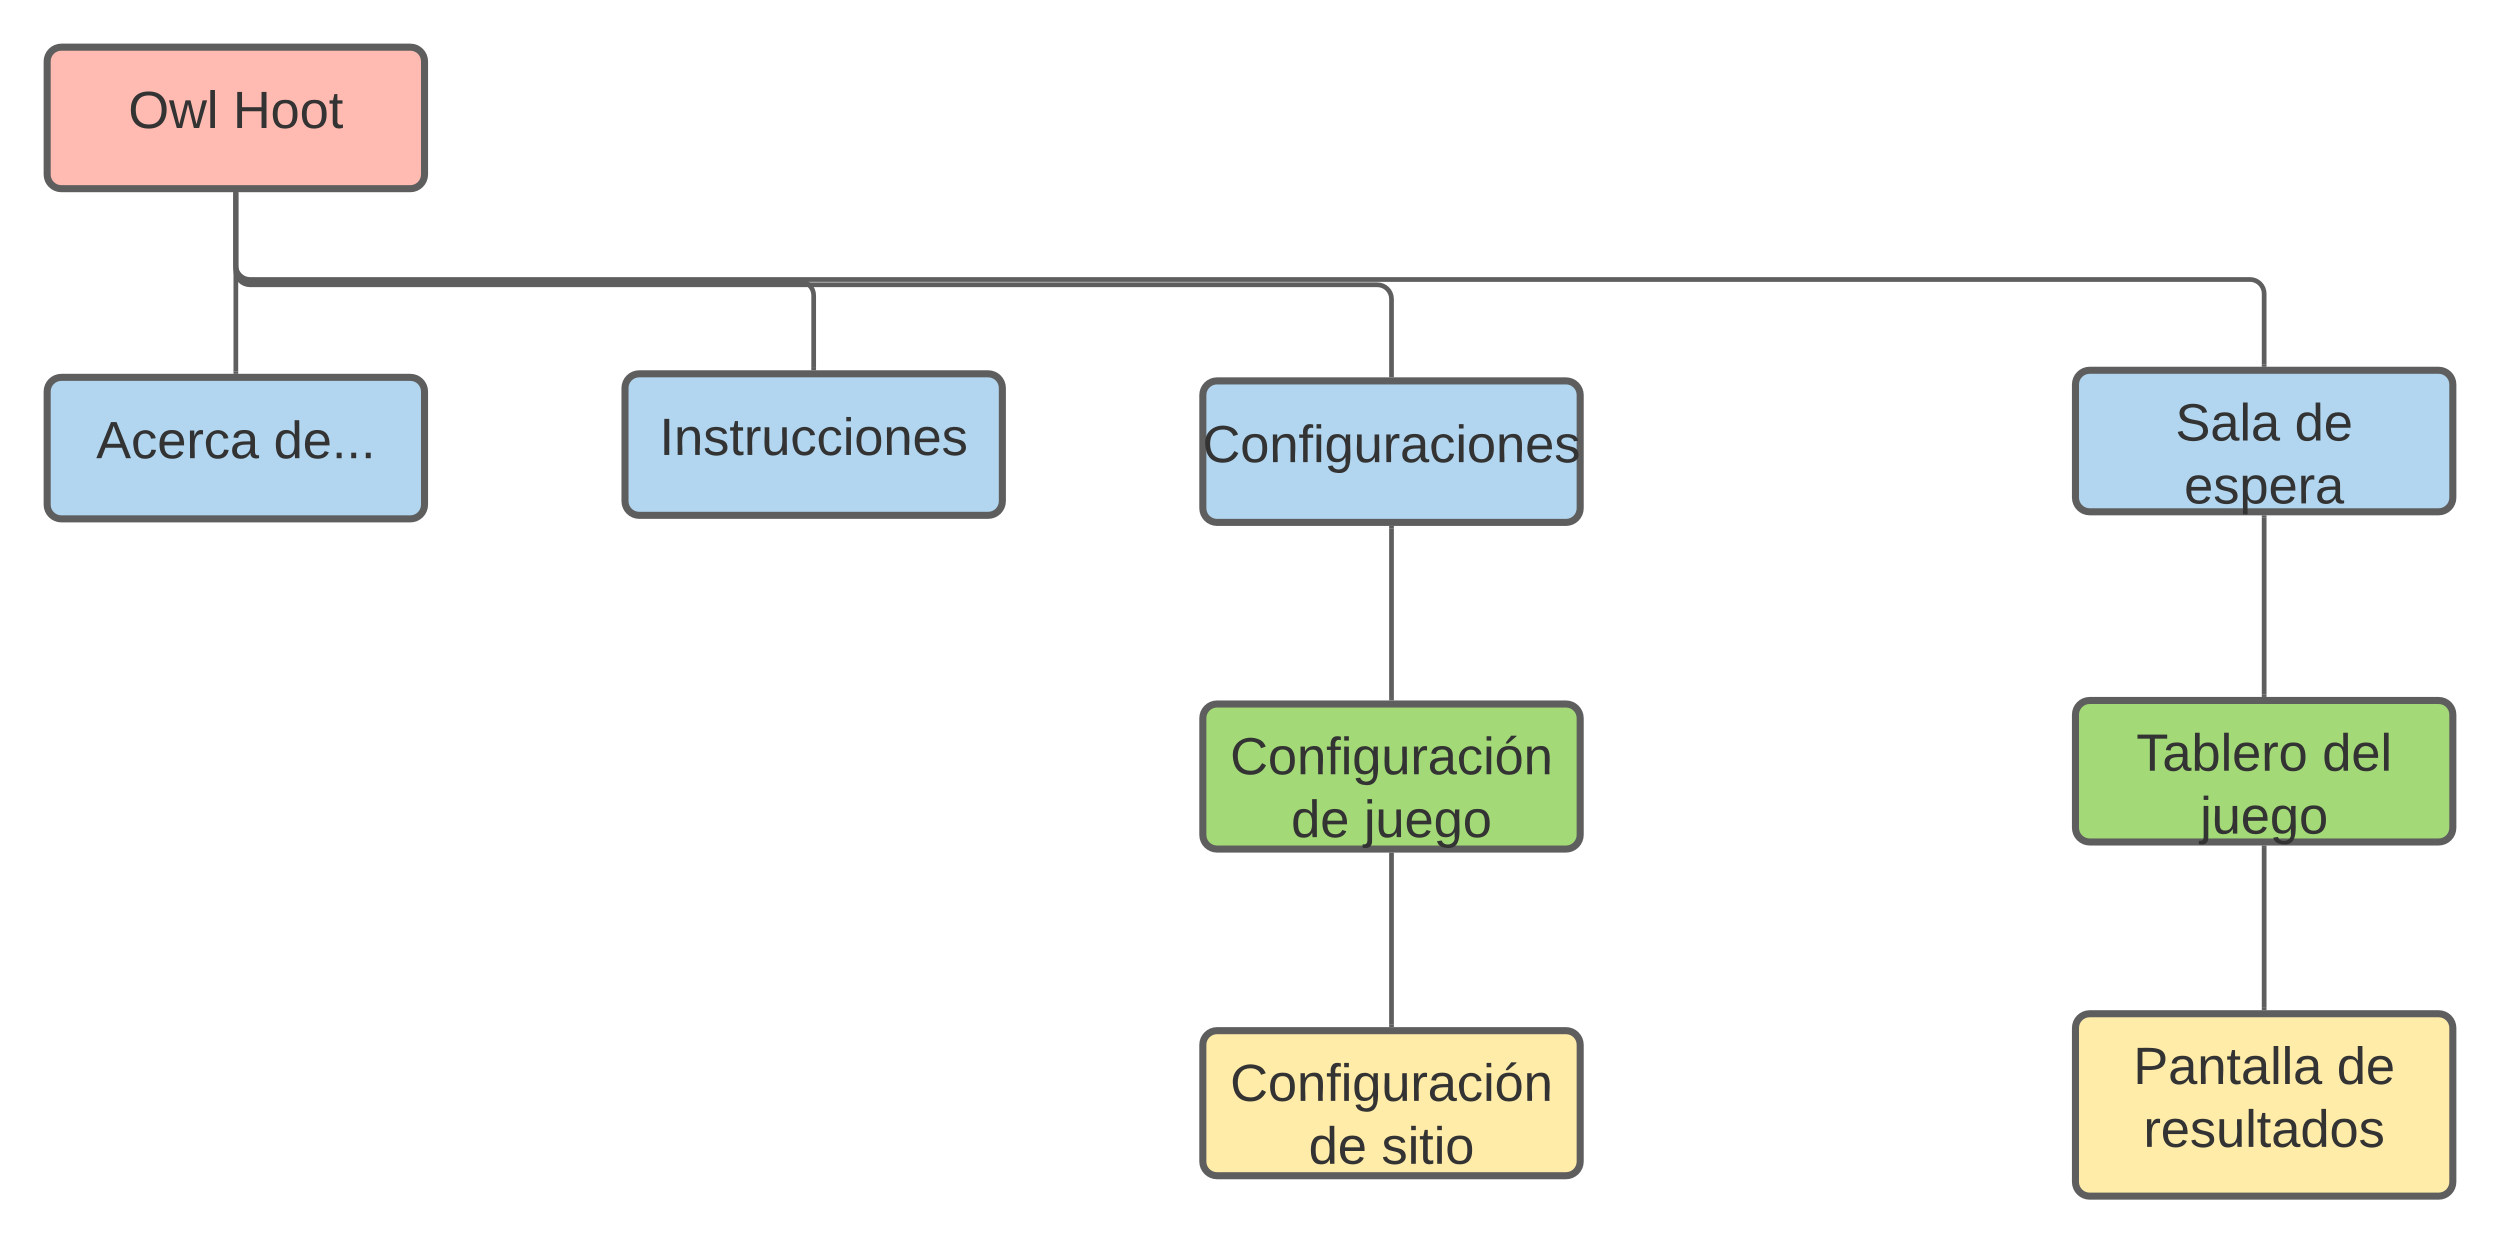
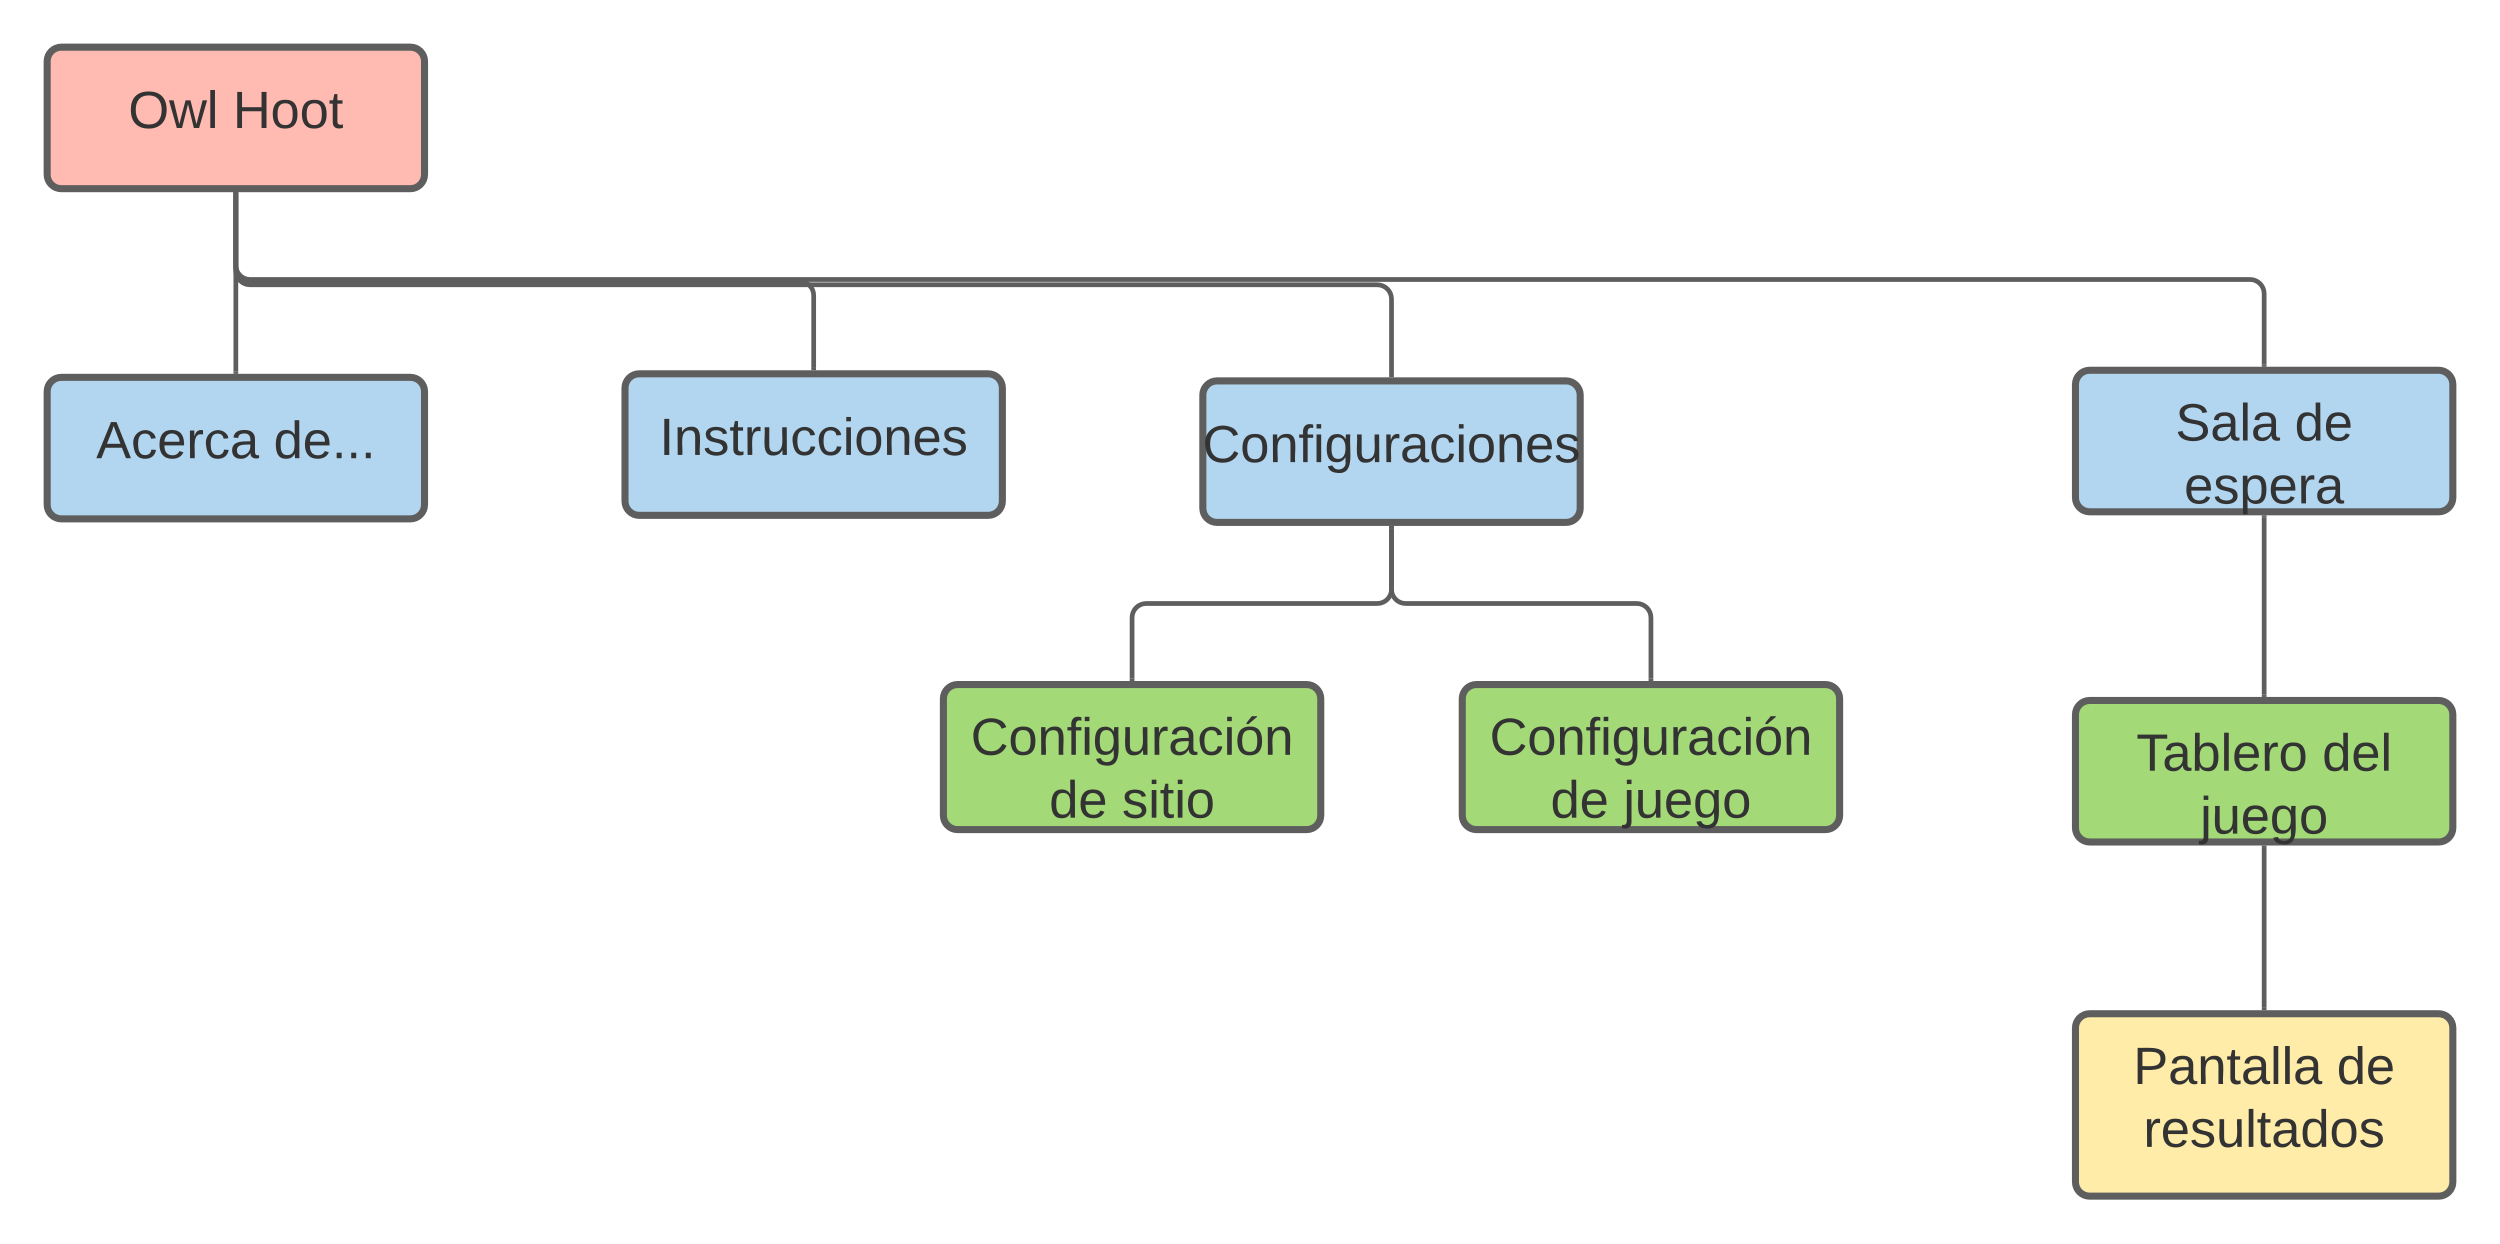
<svg xmlns="http://www.w3.org/2000/svg" xmlns:ns1="lucid" xmlns:xlink="http://www.w3.org/1999/xlink" width="1060" height="527.17">
  <g transform="translate(-140 -180)" ns1:page-tab-id="0_0">
    <path d="M0 0h1870.87v1322.83H0z" fill="#fff" />
    <path d="M160 206c0-3.3 2.7-6 6-6h148c3.3 0 6 2.7 6 6v48c0 3.3-2.7 6-6 6H166c-3.3 0-6-2.7-6-6z" stroke="#5e5e5e" stroke-width="3" fill="#ffbbb1" />
    <use xlink:href="#a" transform="matrix(1,0,0,1,172,212) translate(22.41358 22.27778)" />
    <use xlink:href="#b" transform="matrix(1,0,0,1,172,212) translate(66.73457 22.27778)" />
    <path d="M160 346c0-3.3 2.7-6 6-6h148c3.3 0 6 2.7 6 6v48c0 3.3-2.7 6-6 6H166c-3.3 0-6-2.7-6-6z" stroke="#5e5e5e" stroke-width="3" fill="#b2d6ef" />
    <use xlink:href="#c" transform="matrix(1,0,0,1,172,352) translate(8.771605 22.27778)" />
    <use xlink:href="#d" transform="matrix(1,0,0,1,172,352) translate(84.01852 22.27778)" />
    <path d="M1020 343c0-3.3 2.7-6 6-6h148c3.3 0 6 2.7 6 6v48c0 3.3-2.7 6-6 6h-148c-3.3 0-6-2.7-6-6z" stroke="#5e5e5e" stroke-width="3" fill="#b2d6ef" />
    <use xlink:href="#e" transform="matrix(1,0,0,1,1032,349) translate(30.37654 17.77778)" />
    <use xlink:href="#f" transform="matrix(1,0,0,1,1032,349) translate(80.9321 17.77778)" />
    <use xlink:href="#g" transform="matrix(1,0,0,1,1032,349) translate(34.08025 44.44444)" />
    <path d="M1020 483c0-3.3 2.7-6 6-6h148c3.3 0 6 2.7 6 6v48c0 3.3-2.7 6-6 6h-148c-3.3 0-6-2.7-6-6z" stroke="#5e5e5e" stroke-width="3" fill="#a3d977" />
    <use xlink:href="#h" transform="matrix(1,0,0,1,1032,489) translate(13.80247 17.77778)" />
    <use xlink:href="#i" transform="matrix(1,0,0,1,1032,489) translate(92.62963 17.77778)" />
    <use xlink:href="#j" transform="matrix(1,0,0,1,1032,489) translate(40.87037 44.44444)" />
    <path d="M1020 615.83c0-3.3 2.7-6 6-6h148c3.3 0 6 2.7 6 6v65.34c0 3.3-2.7 6-6 6h-148c-3.3 0-6-2.7-6-6z" stroke="#5e5e5e" stroke-width="3" fill="#ffeca9" />
    <use xlink:href="#k" transform="matrix(1,0,0,1,1032,621.8333) translate(12.50617 17.77778)" />
    <use xlink:href="#f" transform="matrix(1,0,0,1,1032,621.8333) translate(98.80247 17.77778)" />
    <use xlink:href="#l" transform="matrix(1,0,0,1,1032,621.8333) translate(16.82716 44.44444)" />
    <path d="M650 347.5c0-3.3 2.7-6 6-6h148c3.3 0 6 2.7 6 6v48c0 3.3-2.7 6-6 6H656c-3.3 0-6-2.7-6-6z" stroke="#5e5e5e" stroke-width="3" fill="#b2d6ef" />
    <use xlink:href="#m" transform="matrix(1,0,0,1,662,353.5) translate(-12.12346 22.44444)" />
    <path d="M240 262.5v75" stroke="#5e5e5e" stroke-width="2" fill="none" />
    <path d="M241 262.53h-2v-1.03h2zM241 338.5h-2v-1.03h2z" fill="#5e5e5e" />
    <path d="M1100 399.5v75" stroke="#5e5e5e" stroke-width="2" fill="none" />
    <path d="M1101 399.53h-2v-1.03h2zM1101 475.5h-2v-1.03h2z" fill="#5e5e5e" />
    <path d="M240 262.5v32.25c0 3.3 2.7 6 6 6h478c3.3 0 6 2.7 6 6V339" stroke="#5e5e5e" stroke-width="2" fill="none" />
    <path d="M241 262.53h-2v-1.03h2zM731 340h-2v-1.03h2z" fill="#5e5e5e" />
    <path d="M240 262.5v30c0 3.3 2.7 6 6 6h848c3.3 0 6 2.7 6 6v30" stroke="#5e5e5e" stroke-width="2" fill="none" />
    <path d="M241 262.53h-2v-1.03h2zM1101 335.5h-2v-1.03h2z" fill="#5e5e5e" />
    <path d="M1100 539.5v67.83" stroke="#5e5e5e" stroke-width="2" fill="none" />
    <path d="M1101 539.53h-2v-1.03h2zM1101 608.33h-2v-1.02h2z" fill="#5e5e5e" />
    <path d="M405 344.5c0-3.3 2.7-6 6-6h148c3.3 0 6 2.7 6 6v48c0 3.3-2.7 6-6 6H411c-3.3 0-6-2.7-6-6z" stroke="#5e5e5e" stroke-width="3" fill="#b2d6ef" />
    <use xlink:href="#n" transform="matrix(1,0,0,1,417,350.5) translate(2.62963 22.40278)" />
    <path d="M485 400" stroke="#5e5e5e" stroke-width="2" fill="none" />
    <path fill="#5e5e5e" />
    <path fill="#5e5e5e" />
    <path d="M240 262.5v30.75c0 3.3 2.7 6 6 6h233c3.3 0 6 2.7 6 6V336" stroke="#5e5e5e" stroke-width="2" fill="none" />
    <path d="M241 262.53h-2v-1.03h2zM486 337h-2v-1.03h2z" fill="#5e5e5e" />
-     <path d="M650 484.5c0-3.3 2.7-6 6-6h148c3.3 0 6 2.7 6 6V534c0 3.3-2.7 6-6 6H656c-3.3 0-6-2.7-6-6z" stroke="#5e5e5e" stroke-width="3" fill="#a3d977" />
-     <use xlink:href="#o" transform="matrix(1,0,0,1,662,490.5) translate(-0.3950617 17.77778)" />
-     <use xlink:href="#p" transform="matrix(1,0,0,1,662,490.5) translate(25.43827 44.44444)" />
-     <use xlink:href="#j" transform="matrix(1,0,0,1,662,490.5) translate(56.30247 44.44444)" />
-     <path d="M650 623c0-3.3 2.7-6 6-6h148c3.3 0 6 2.7 6 6v49.5c0 3.3-2.7 6-6 6H656c-3.3 0-6-2.7-6-6z" stroke="#5e5e5e" stroke-width="3" fill="#ffeca9" />
+     <path d="M760 476.25c0-3.3 2.7-6 6-6h148c3.3 0 6 2.7 6 6v49.5c0 3.3-2.7 6-6 6H766c-3.3 0-6-2.7-6-6z" stroke="#5e5e5e" stroke-width="3" fill="#a3d977" />
+     <use xlink:href="#o" transform="matrix(1,0,0,1,772,482.25) translate(-0.3950617 17.77778)" />
+     <use xlink:href="#p" transform="matrix(1,0,0,1,772,482.25) translate(25.43827 44.44444)" />
+     <use xlink:href="#j" transform="matrix(1,0,0,1,772,482.25) translate(56.30247 44.44444)" />
+     <path d="M540 476.25c0-3.3 2.7-6 6-6h148c3.3 0 6 2.7 6 6v49.5c0 3.3-2.7 6-6 6H546c-3.3 0-6-2.7-6-6z" stroke="#5e5e5e" stroke-width="3" fill="#a3d977" />
    <g>
-       <use xlink:href="#o" transform="matrix(1,0,0,1,662,629) translate(-0.3950617 17.77778)" />
-       <use xlink:href="#p" transform="matrix(1,0,0,1,662,629) translate(32.87654 44.44444)" />
-       <use xlink:href="#q" transform="matrix(1,0,0,1,662,629) translate(63.74074 44.44444)" />
+       <use xlink:href="#o" transform="matrix(1,0,0,1,552,482.25) translate(-0.3950617 17.77778)" />
+       <use xlink:href="#p" transform="matrix(1,0,0,1,552,482.25) translate(32.87654 44.44444)" />
+       <use xlink:href="#q" transform="matrix(1,0,0,1,552,482.25) translate(63.74074 44.44444)" />
    </g>
-     <path d="M730 404v72" stroke="#5e5e5e" stroke-width="2" fill="none" />
-     <path d="M731 404.03h-2V403h2zM731 477h-2v-1.03h2z" fill="#5e5e5e" />
-     <path d="M730 542.5v72" stroke="#5e5e5e" stroke-width="2" fill="none" />
-     <path d="M731 542.53h-2v-1.03h2zM731 615.5h-2v-1.03h2z" fill="#5e5e5e" />
+     <path d="M730 404v25.88c0 3.3 2.7 6 6 6h98c3.3 0 6 2.68 6 6v25.87" stroke="#5e5e5e" stroke-width="2" fill="none" />
+     <path d="M731 404.03h-2V403h2zM841 468.75h-2v-1.03h2z" fill="#5e5e5e" />
+     <path d="M730 404v25.88c0 3.3-2.7 6-6 6h-98c-3.3 0-6 2.68-6 6v25.87" stroke="#5e5e5e" stroke-width="2" fill="none" />
+     <path d="M731 404.03h-2V403h2zM621 468.75h-2v-1.03h2z" fill="#5e5e5e" />
    <defs>
      <path fill="#333" d="M140-251c81 0 123 46 123 126C263-46 219 4 140 4 59 4 17-45 17-125s42-126 123-126zm0 227c63 0 89-41 89-101s-29-99-89-99c-61 0-89 39-89 99S79-25 140-24" id="r" />
      <path fill="#333" d="M206 0h-36l-40-164L89 0H53L-1-190h32L70-26l43-164h34l41 164 42-164h31" id="s" />
      <path fill="#333" d="M24 0v-261h32V0H24" id="t" />
      <g id="a">
        <use transform="matrix(0.0617284,0,0,0.0617284,0,0)" xlink:href="#r" />
        <use transform="matrix(0.0617284,0,0,0.0617284,17.28395,0)" xlink:href="#s" />
        <use transform="matrix(0.0617284,0,0,0.0617284,33.2716,0)" xlink:href="#t" />
      </g>
      <path fill="#333" d="M197 0v-115H63V0H30v-248h33v105h134v-105h34V0h-34" id="u" />
      <path fill="#333" d="M100-194c62-1 85 37 85 99 1 63-27 99-86 99S16-35 15-95c0-66 28-99 85-99zM99-20c44 1 53-31 53-75 0-43-8-75-51-75s-53 32-53 75 10 74 51 75" id="v" />
      <path fill="#333" d="M59-47c-2 24 18 29 38 22v24C64 9 27 4 27-40v-127H5v-23h24l9-43h21v43h35v23H59v120" id="w" />
      <g id="b">
        <use transform="matrix(0.0617284,0,0,0.0617284,0,0)" xlink:href="#u" />
        <use transform="matrix(0.0617284,0,0,0.0617284,15.98765,0)" xlink:href="#v" />
        <use transform="matrix(0.0617284,0,0,0.0617284,28.33333,0)" xlink:href="#v" />
        <use transform="matrix(0.0617284,0,0,0.0617284,40.67901,0)" xlink:href="#w" />
      </g>
      <path fill="#333" d="M205 0l-28-72H64L36 0H1l101-248h38L239 0h-34zm-38-99l-47-123c-12 45-31 82-46 123h93" id="x" />
      <path fill="#333" d="M96-169c-40 0-48 33-48 73s9 75 48 75c24 0 41-14 43-38l32 2c-6 37-31 61-74 61-59 0-76-41-82-99-10-93 101-131 147-64 4 7 5 14 7 22l-32 3c-4-21-16-35-41-35" id="y" />
      <path fill="#333" d="M100-194c63 0 86 42 84 106H49c0 40 14 67 53 68 26 1 43-12 49-29l28 8c-11 28-37 45-77 45C44 4 14-33 15-96c1-61 26-98 85-98zm52 81c6-60-76-77-97-28-3 7-6 17-6 28h103" id="z" />
      <path fill="#333" d="M114-163C36-179 61-72 57 0H25l-1-190h30c1 12-1 29 2 39 6-27 23-49 58-41v29" id="A" />
      <path fill="#333" d="M141-36C126-15 110 5 73 4 37 3 15-17 15-53c-1-64 63-63 125-63 3-35-9-54-41-54-24 1-41 7-42 31l-33-3c5-37 33-52 76-52 45 0 72 20 72 64v82c-1 20 7 32 28 27v20c-31 9-61-2-59-35zM48-53c0 20 12 33 32 33 41-3 63-29 60-74-43 2-92-5-92 41" id="B" />
      <g id="c">
        <use transform="matrix(0.0617284,0,0,0.0617284,0,0)" xlink:href="#x" />
        <use transform="matrix(0.0617284,0,0,0.0617284,14.81481,0)" xlink:href="#y" />
        <use transform="matrix(0.0617284,0,0,0.0617284,25.92593,0)" xlink:href="#z" />
        <use transform="matrix(0.0617284,0,0,0.0617284,38.2716,0)" xlink:href="#A" />
        <use transform="matrix(0.0617284,0,0,0.0617284,45.61728,0)" xlink:href="#y" />
        <use transform="matrix(0.0617284,0,0,0.0617284,56.7284,0)" xlink:href="#B" />
      </g>
      <path fill="#333" d="M85-194c31 0 48 13 60 33l-1-100h32l1 261h-30c-2-10 0-23-3-31C134-8 116 4 85 4 32 4 16-35 15-94c0-66 23-100 70-100zm9 24c-40 0-46 34-46 75 0 40 6 74 45 74 42 0 51-32 51-76 0-42-9-74-50-73" id="C" />
      <path fill="#333" d="M33 0v-38h34V0H33" id="D" />
      <g id="d">
        <use transform="matrix(0.0617284,0,0,0.0617284,0,0)" xlink:href="#C" />
        <use transform="matrix(0.0617284,0,0,0.0617284,12.34568,0)" xlink:href="#z" />
        <use transform="matrix(0.0617284,0,0,0.0617284,24.69136,0)" xlink:href="#D" />
        <use transform="matrix(0.0617284,0,0,0.0617284,30.8642,0)" xlink:href="#D" />
        <use transform="matrix(0.0617284,0,0,0.0617284,37.03704,0)" xlink:href="#D" />
      </g>
      <path fill="#333" d="M185-189c-5-48-123-54-124 2 14 75 158 14 163 119 3 78-121 87-175 55-17-10-28-26-33-46l33-7c5 56 141 63 141-1 0-78-155-14-162-118-5-82 145-84 179-34 5 7 8 16 11 25" id="E" />
      <g id="e">
        <use transform="matrix(0.0617284,0,0,0.0617284,0,0)" xlink:href="#E" />
        <use transform="matrix(0.0617284,0,0,0.0617284,14.81481,0)" xlink:href="#B" />
        <use transform="matrix(0.0617284,0,0,0.0617284,27.16049,0)" xlink:href="#t" />
        <use transform="matrix(0.0617284,0,0,0.0617284,32.03704,0)" xlink:href="#B" />
      </g>
      <g id="f">
        <use transform="matrix(0.0617284,0,0,0.0617284,0,0)" xlink:href="#C" />
        <use transform="matrix(0.0617284,0,0,0.0617284,12.34568,0)" xlink:href="#z" />
      </g>
      <path fill="#333" d="M135-143c-3-34-86-38-87 0 15 53 115 12 119 90S17 21 10-45l28-5c4 36 97 45 98 0-10-56-113-15-118-90-4-57 82-63 122-42 12 7 21 19 24 35" id="F" />
      <path fill="#333" d="M115-194c55 1 70 41 70 98S169 2 115 4C84 4 66-9 55-30l1 105H24l-1-265h31l2 30c10-21 28-34 59-34zm-8 174c40 0 45-34 45-75s-6-73-45-74c-42 0-51 32-51 76 0 43 10 73 51 73" id="G" />
      <g id="g">
        <use transform="matrix(0.0617284,0,0,0.0617284,0,0)" xlink:href="#z" />
        <use transform="matrix(0.0617284,0,0,0.0617284,12.34568,0)" xlink:href="#F" />
        <use transform="matrix(0.0617284,0,0,0.0617284,23.45679,0)" xlink:href="#G" />
        <use transform="matrix(0.0617284,0,0,0.0617284,35.80247,0)" xlink:href="#z" />
        <use transform="matrix(0.0617284,0,0,0.0617284,48.14815,0)" xlink:href="#A" />
        <use transform="matrix(0.0617284,0,0,0.0617284,55.49383,0)" xlink:href="#B" />
      </g>
      <path fill="#333" d="M127-220V0H93v-220H8v-28h204v28h-85" id="H" />
      <path fill="#333" d="M115-194c53 0 69 39 70 98 0 66-23 100-70 100C84 3 66-7 56-30L54 0H23l1-261h32v101c10-23 28-34 59-34zm-8 174c40 0 45-34 45-75 0-40-5-75-45-74-42 0-51 32-51 76 0 43 10 73 51 73" id="I" />
      <g id="h">
        <use transform="matrix(0.0617284,0,0,0.0617284,0,0)" xlink:href="#H" />
        <use transform="matrix(0.0617284,0,0,0.0617284,11.04938,0)" xlink:href="#B" />
        <use transform="matrix(0.0617284,0,0,0.0617284,23.39506,0)" xlink:href="#I" />
        <use transform="matrix(0.0617284,0,0,0.0617284,35.74074,0)" xlink:href="#t" />
        <use transform="matrix(0.0617284,0,0,0.0617284,40.61728,0)" xlink:href="#z" />
        <use transform="matrix(0.0617284,0,0,0.0617284,52.96296,0)" xlink:href="#A" />
        <use transform="matrix(0.0617284,0,0,0.0617284,60.30864,0)" xlink:href="#v" />
      </g>
      <g id="i">
        <use transform="matrix(0.0617284,0,0,0.0617284,0,0)" xlink:href="#C" />
        <use transform="matrix(0.0617284,0,0,0.0617284,12.34568,0)" xlink:href="#z" />
        <use transform="matrix(0.0617284,0,0,0.0617284,24.69136,0)" xlink:href="#t" />
      </g>
      <path fill="#333" d="M24-231v-30h32v30H24zM-9 49c24 4 33-6 33-30v-209h32V24c2 40-23 58-65 49V49" id="J" />
      <path fill="#333" d="M84 4C-5 8 30-112 23-190h32v120c0 31 7 50 39 49 72-2 45-101 50-169h31l1 190h-30c-1-10 1-25-2-33-11 22-28 36-60 37" id="K" />
      <path fill="#333" d="M177-190C167-65 218 103 67 71c-23-6-38-20-44-43l32-5c15 47 100 32 89-28v-30C133-14 115 1 83 1 29 1 15-40 15-95c0-56 16-97 71-98 29-1 48 16 59 35 1-10 0-23 2-32h30zM94-22c36 0 50-32 50-73 0-42-14-75-50-75-39 0-46 34-46 75s6 73 46 73" id="L" />
      <g id="j">
        <use transform="matrix(0.0617284,0,0,0.0617284,0,0)" xlink:href="#J" />
        <use transform="matrix(0.0617284,0,0,0.0617284,4.876543,0)" xlink:href="#K" />
        <use transform="matrix(0.0617284,0,0,0.0617284,17.22222,0)" xlink:href="#z" />
        <use transform="matrix(0.0617284,0,0,0.0617284,29.5679,0)" xlink:href="#L" />
        <use transform="matrix(0.0617284,0,0,0.0617284,41.91358,0)" xlink:href="#v" />
      </g>
      <path fill="#333" d="M30-248c87 1 191-15 191 75 0 78-77 80-158 76V0H30v-248zm33 125c57 0 124 11 124-50 0-59-68-47-124-48v98" id="M" />
      <path fill="#333" d="M117-194c89-4 53 116 60 194h-32v-121c0-31-8-49-39-48C34-167 62-67 57 0H25l-1-190h30c1 10-1 24 2 32 11-22 29-35 61-36" id="N" />
      <g id="k">
        <use transform="matrix(0.0617284,0,0,0.0617284,0,0)" xlink:href="#M" />
        <use transform="matrix(0.0617284,0,0,0.0617284,14.81481,0)" xlink:href="#B" />
        <use transform="matrix(0.0617284,0,0,0.0617284,27.16049,0)" xlink:href="#N" />
        <use transform="matrix(0.0617284,0,0,0.0617284,39.50617,0)" xlink:href="#w" />
        <use transform="matrix(0.0617284,0,0,0.0617284,45.67901,0)" xlink:href="#B" />
        <use transform="matrix(0.0617284,0,0,0.0617284,58.02469,0)" xlink:href="#t" />
        <use transform="matrix(0.0617284,0,0,0.0617284,62.90123,0)" xlink:href="#t" />
        <use transform="matrix(0.0617284,0,0,0.0617284,67.77778,0)" xlink:href="#B" />
      </g>
      <g id="l">
        <use transform="matrix(0.0617284,0,0,0.0617284,0,0)" xlink:href="#A" />
        <use transform="matrix(0.0617284,0,0,0.0617284,7.345679,0)" xlink:href="#z" />
        <use transform="matrix(0.0617284,0,0,0.0617284,19.69136,0)" xlink:href="#F" />
        <use transform="matrix(0.0617284,0,0,0.0617284,30.80247,0)" xlink:href="#K" />
        <use transform="matrix(0.0617284,0,0,0.0617284,43.14815,0)" xlink:href="#t" />
        <use transform="matrix(0.0617284,0,0,0.0617284,48.02469,0)" xlink:href="#w" />
        <use transform="matrix(0.0617284,0,0,0.0617284,54.19753,0)" xlink:href="#B" />
        <use transform="matrix(0.0617284,0,0,0.0617284,66.54321,0)" xlink:href="#C" />
        <use transform="matrix(0.0617284,0,0,0.0617284,78.88889,0)" xlink:href="#v" />
        <use transform="matrix(0.0617284,0,0,0.0617284,91.23457,0)" xlink:href="#F" />
      </g>
      <path fill="#333" d="M212-179c-10-28-35-45-73-45-59 0-87 40-87 99 0 60 29 101 89 101 43 0 62-24 78-52l27 14C228-24 195 4 139 4 59 4 22-46 18-125c-6-104 99-153 187-111 19 9 31 26 39 46" id="O" />
      <path fill="#333" d="M101-234c-31-9-42 10-38 44h38v23H63V0H32v-167H5v-23h27c-7-52 17-82 69-68v24" id="P" />
      <path fill="#333" d="M24-231v-30h32v30H24zM24 0v-190h32V0H24" id="Q" />
      <g id="m">
        <use transform="matrix(0.0617284,0,0,0.0617284,0,0)" xlink:href="#O" />
        <use transform="matrix(0.0617284,0,0,0.0617284,15.98765,0)" xlink:href="#v" />
        <use transform="matrix(0.0617284,0,0,0.0617284,28.33333,0)" xlink:href="#N" />
        <use transform="matrix(0.0617284,0,0,0.0617284,40.67901,0)" xlink:href="#P" />
        <use transform="matrix(0.0617284,0,0,0.0617284,46.85185,0)" xlink:href="#Q" />
        <use transform="matrix(0.0617284,0,0,0.0617284,51.7284,0)" xlink:href="#L" />
        <use transform="matrix(0.0617284,0,0,0.0617284,64.07407,0)" xlink:href="#K" />
        <use transform="matrix(0.0617284,0,0,0.0617284,76.41975,0)" xlink:href="#A" />
        <use transform="matrix(0.0617284,0,0,0.0617284,83.76543,0)" xlink:href="#B" />
        <use transform="matrix(0.0617284,0,0,0.0617284,96.11111,0)" xlink:href="#y" />
        <use transform="matrix(0.0617284,0,0,0.0617284,107.2222,0)" xlink:href="#Q" />
        <use transform="matrix(0.0617284,0,0,0.0617284,112.0988,0)" xlink:href="#v" />
        <use transform="matrix(0.0617284,0,0,0.0617284,124.4444,0)" xlink:href="#N" />
        <use transform="matrix(0.0617284,0,0,0.0617284,136.7901,0)" xlink:href="#z" />
        <use transform="matrix(0.0617284,0,0,0.0617284,149.1358,0)" xlink:href="#F" />
      </g>
      <path fill="#333" d="M33 0v-248h34V0H33" id="R" />
      <g id="n">
        <use transform="matrix(0.0617284,0,0,0.0617284,0,0)" xlink:href="#R" />
        <use transform="matrix(0.0617284,0,0,0.0617284,6.17284,0)" xlink:href="#N" />
        <use transform="matrix(0.0617284,0,0,0.0617284,18.51852,0)" xlink:href="#F" />
        <use transform="matrix(0.0617284,0,0,0.0617284,29.62963,0)" xlink:href="#w" />
        <use transform="matrix(0.0617284,0,0,0.0617284,35.80247,0)" xlink:href="#A" />
        <use transform="matrix(0.0617284,0,0,0.0617284,43.14815,0)" xlink:href="#K" />
        <use transform="matrix(0.0617284,0,0,0.0617284,55.49383,0)" xlink:href="#y" />
        <use transform="matrix(0.0617284,0,0,0.0617284,66.60494,0)" xlink:href="#y" />
        <use transform="matrix(0.0617284,0,0,0.0617284,77.71605,0)" xlink:href="#Q" />
        <use transform="matrix(0.0617284,0,0,0.0617284,82.59259,0)" xlink:href="#v" />
        <use transform="matrix(0.0617284,0,0,0.0617284,94.93827,0)" xlink:href="#N" />
        <use transform="matrix(0.0617284,0,0,0.0617284,107.284,0)" xlink:href="#z" />
        <use transform="matrix(0.0617284,0,0,0.0617284,119.6296,0)" xlink:href="#F" />
      </g>
      <path fill="#333" d="M100-194c62-1 85 37 85 99 1 63-27 99-86 99S16-35 15-95c0-66 28-99 85-99zM99-20c44 1 53-31 53-75 0-43-8-75-51-75s-53 32-53 75 10 74 51 75zM76-211c8-23 27-35 38-54h36v5l-58 49H76" id="S" />
      <g id="o">
        <use transform="matrix(0.0617284,0,0,0.0617284,0,0)" xlink:href="#O" />
        <use transform="matrix(0.0617284,0,0,0.0617284,15.98765,0)" xlink:href="#v" />
        <use transform="matrix(0.0617284,0,0,0.0617284,28.33333,0)" xlink:href="#N" />
        <use transform="matrix(0.0617284,0,0,0.0617284,40.67901,0)" xlink:href="#P" />
        <use transform="matrix(0.0617284,0,0,0.0617284,46.85185,0)" xlink:href="#Q" />
        <use transform="matrix(0.0617284,0,0,0.0617284,51.7284,0)" xlink:href="#L" />
        <use transform="matrix(0.0617284,0,0,0.0617284,64.07407,0)" xlink:href="#K" />
        <use transform="matrix(0.0617284,0,0,0.0617284,76.41975,0)" xlink:href="#A" />
        <use transform="matrix(0.0617284,0,0,0.0617284,83.76543,0)" xlink:href="#B" />
        <use transform="matrix(0.0617284,0,0,0.0617284,96.11111,0)" xlink:href="#y" />
        <use transform="matrix(0.0617284,0,0,0.0617284,107.2222,0)" xlink:href="#Q" />
        <use transform="matrix(0.0617284,0,0,0.0617284,112.0988,0)" xlink:href="#S" />
        <use transform="matrix(0.0617284,0,0,0.0617284,124.4444,0)" xlink:href="#N" />
      </g>
      <g id="p">
        <use transform="matrix(0.0617284,0,0,0.0617284,0,0)" xlink:href="#C" />
        <use transform="matrix(0.0617284,0,0,0.0617284,12.34568,0)" xlink:href="#z" />
      </g>
      <g id="q">
        <use transform="matrix(0.0617284,0,0,0.0617284,0,0)" xlink:href="#F" />
        <use transform="matrix(0.0617284,0,0,0.0617284,11.11111,0)" xlink:href="#Q" />
        <use transform="matrix(0.0617284,0,0,0.0617284,15.98765,0)" xlink:href="#w" />
        <use transform="matrix(0.0617284,0,0,0.0617284,22.16049,0)" xlink:href="#Q" />
        <use transform="matrix(0.0617284,0,0,0.0617284,27.03704,0)" xlink:href="#v" />
      </g>
    </defs>
  </g>
</svg>
